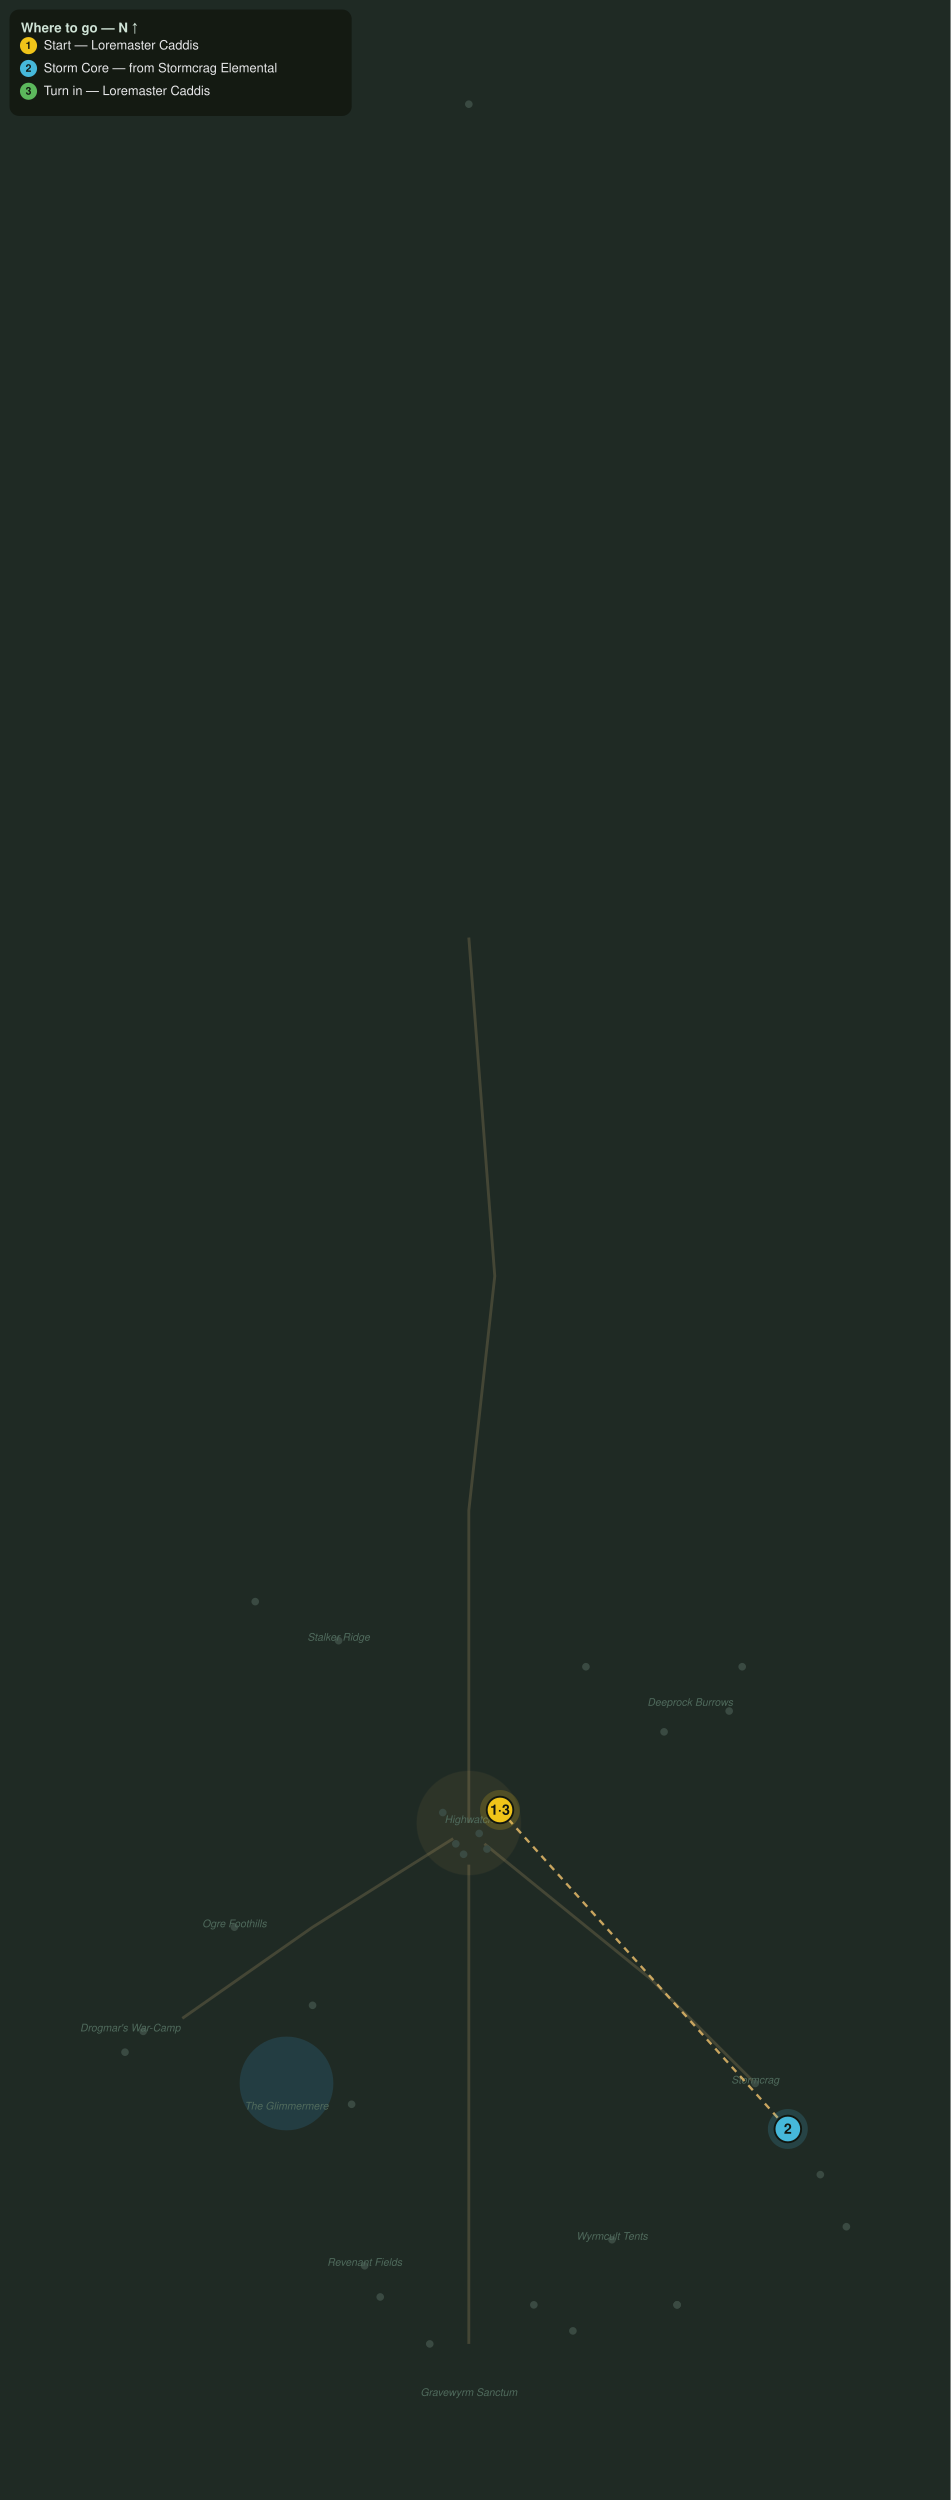
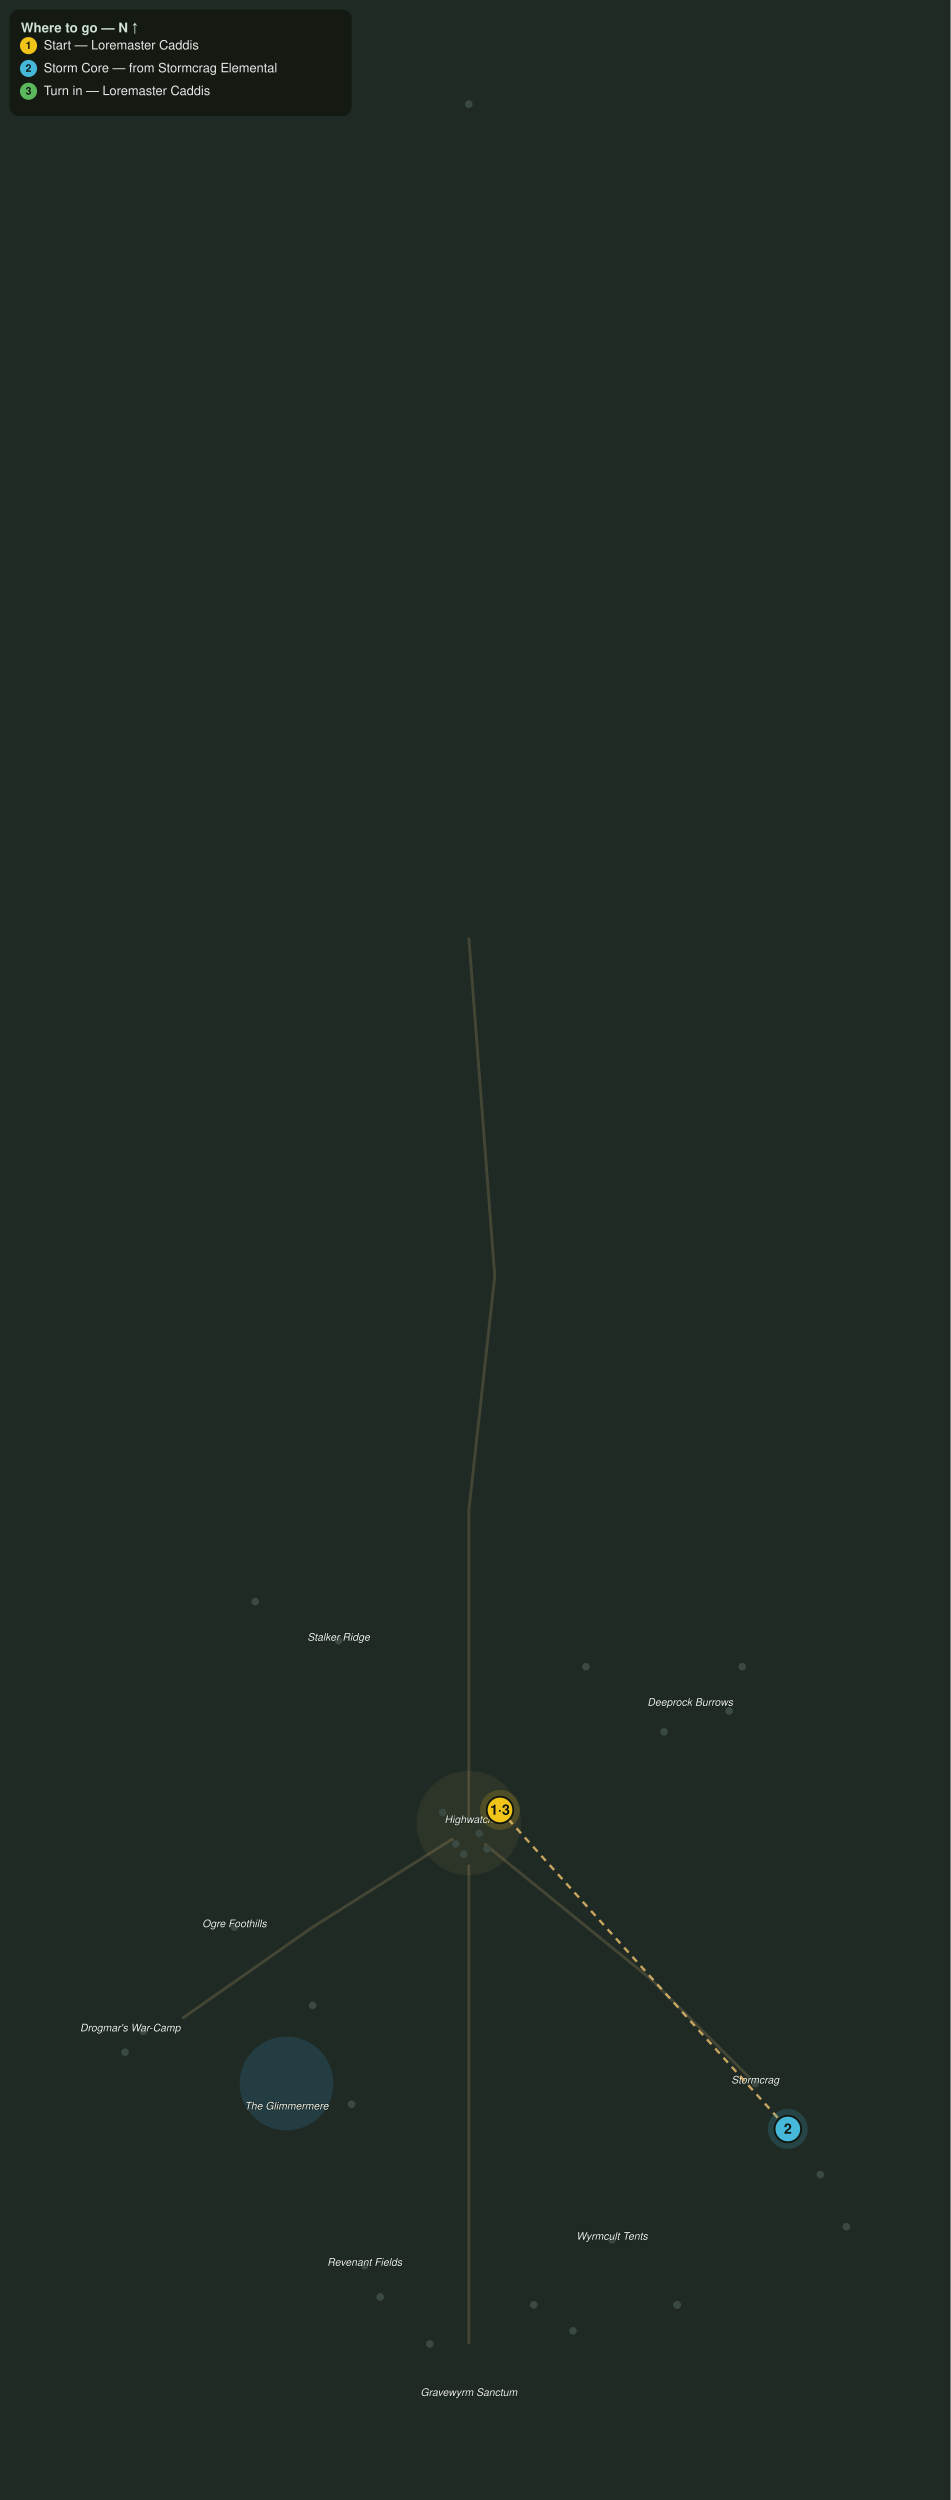
<svg xmlns="http://www.w3.org/2000/svg" viewBox="0 0 1000 2630" font-family="Segoe UI, Helvetica, Arial, sans-serif">
  <rect width="1000" height="2630" fill="#1f2a24" />
  <circle cx="301.4" cy="2191.8" r="49.3" fill="#2f6f8f" opacity="0.28" />
  <path d="M493.2 986.3 L520.5 1342.5 L493.2 1589.0 L493.2 1917.8" fill="none" stroke="#8a7a55" stroke-width="3" opacity="0.35" />
  <path d="M476.7 1934.2 L328.8 2027.4 L191.8 2123.3" fill="none" stroke="#8a7a55" stroke-width="3" opacity="0.35" />
  <path d="M509.6 1939.7 L684.9 2082.2 L794.5 2191.8" fill="none" stroke="#8a7a55" stroke-width="3" opacity="0.35" />
  <path d="M493.2 1961.6 L493.2 2246.6 L493.2 2465.8" fill="none" stroke="#8a7a55" stroke-width="3" opacity="0.35" />
  <circle cx="493.2" cy="1917.8" r="54.8" fill="#caa15a" opacity="0.08" stroke="#caa15a" stroke-width="1" stroke-opacity="0.3" />
  <circle cx="356.2" cy="1726.0" r="4" fill="#3a4a42" />
  <circle cx="616.4" cy="1753.4" r="4" fill="#3a4a42" />
  <circle cx="268.5" cy="1684.9" r="4" fill="#3a4a42" />
  <circle cx="698.6" cy="1821.9" r="4" fill="#3a4a42" />
  <circle cx="780.8" cy="1753.4" r="4" fill="#3a4a42" />
  <circle cx="767.1" cy="1800.0" r="4" fill="#3a4a42" />
  <circle cx="246.6" cy="2027.4" r="4" fill="#3a4a42" />
  <circle cx="328.8" cy="2109.6" r="4" fill="#3a4a42" />
  <circle cx="150.7" cy="2137.0" r="4" fill="#3a4a42" />
  <circle cx="131.5" cy="2158.9" r="4" fill="#3a4a42" />
  <circle cx="369.9" cy="2213.7" r="4" fill="#3a4a42" />
  <circle cx="794.5" cy="2191.8" r="4" fill="#3a4a42" />
  <circle cx="863.0" cy="2287.7" r="4" fill="#3a4a42" />
  <circle cx="890.4" cy="2342.5" r="4" fill="#3a4a42" />
  <circle cx="643.8" cy="2356.2" r="4" fill="#3a4a42" />
  <circle cx="561.6" cy="2424.7" r="4" fill="#3a4a42" />
  <circle cx="602.7" cy="2452.1" r="4" fill="#3a4a42" />
  <circle cx="383.6" cy="2383.6" r="4" fill="#3a4a42" />
  <circle cx="452.1" cy="2465.8" r="4" fill="#3a4a42" />
  <circle cx="400.0" cy="2416.4" r="4" fill="#3a4a42" />
  <circle cx="712.3" cy="2424.7" r="4" fill="#3a4a42" />
  <circle cx="712.3" cy="2424.7" r="4" fill="#3a4a42" />
  <circle cx="504.1" cy="1928.8" r="4" fill="#3a4a42" />
  <circle cx="465.8" cy="1906.8" r="4" fill="#3a4a42" />
  <circle cx="493.2" cy="109.6" r="4" fill="#3a4a42" />
  <circle cx="512.3" cy="1945.2" r="4" fill="#3a4a42" />
  <circle cx="479.5" cy="1939.7" r="4" fill="#3a4a42" />
  <circle cx="487.7" cy="1950.7" r="4" fill="#3a4a42" />
  <circle cx="526.0" cy="1904.1" r="4" fill="#3a4a42" />
-   <text x="493.2" y="1917.8" fill="#4f6a5c" font-size="11" font-style="italic" text-anchor="middle">Highwatch</text>
-   <text x="356.2" y="1726.0" fill="#4f6a5c" font-size="11" font-style="italic" text-anchor="middle">Stalker Ridge</text>
-   <text x="726.0" y="1794.5" fill="#4f6a5c" font-size="11" font-style="italic" text-anchor="middle">Deeprock Burrows</text>
-   <text x="246.6" y="2027.4" fill="#4f6a5c" font-size="11" font-style="italic" text-anchor="middle">Ogre Foothills</text>
-   <text x="137.0" y="2137.0" fill="#4f6a5c" font-size="11" font-style="italic" text-anchor="middle">Drogmar's War-Camp</text>
-   <text x="794.5" y="2191.8" fill="#4f6a5c" font-size="11" font-style="italic" text-anchor="middle">Stormcrag</text>
-   <text x="301.4" y="2219.2" fill="#4f6a5c" font-size="11" font-style="italic" text-anchor="middle">The Glimmermere</text>
-   <text x="643.8" y="2356.2" fill="#4f6a5c" font-size="11" font-style="italic" text-anchor="middle">Wyrmcult Tents</text>
-   <text x="383.6" y="2383.6" fill="#4f6a5c" font-size="11" font-style="italic" text-anchor="middle">Revenant Fields</text>
-   <text x="493.2" y="2520.5" fill="#4f6a5c" font-size="11" font-style="italic" text-anchor="middle">Gravewyrm Sanctum</text>
+   <text x="493.2" y="1917.8" fill="#eef4ee" font-size="11" font-style="italic" text-anchor="middle" stroke="#10160f" stroke-width="0.8" paint-order="stroke">Highwatch</text>
+   <text x="356.2" y="1726.0" fill="#eef4ee" font-size="11" font-style="italic" text-anchor="middle" stroke="#10160f" stroke-width="0.8" paint-order="stroke">Stalker Ridge</text>
+   <text x="726.0" y="1794.5" fill="#eef4ee" font-size="11" font-style="italic" text-anchor="middle" stroke="#10160f" stroke-width="0.8" paint-order="stroke">Deeprock Burrows</text>
+   <text x="246.6" y="2027.4" fill="#eef4ee" font-size="11" font-style="italic" text-anchor="middle" stroke="#10160f" stroke-width="0.8" paint-order="stroke">Ogre Foothills</text>
+   <text x="137.0" y="2137.0" fill="#eef4ee" font-size="11" font-style="italic" text-anchor="middle" stroke="#10160f" stroke-width="0.8" paint-order="stroke">Drogmar's War-Camp</text>
+   <text x="794.5" y="2191.8" fill="#eef4ee" font-size="11" font-style="italic" text-anchor="middle" stroke="#10160f" stroke-width="0.8" paint-order="stroke">Stormcrag</text>
+   <text x="301.4" y="2219.2" fill="#eef4ee" font-size="11" font-style="italic" text-anchor="middle" stroke="#10160f" stroke-width="0.8" paint-order="stroke">The Glimmermere</text>
+   <text x="643.8" y="2356.2" fill="#eef4ee" font-size="11" font-style="italic" text-anchor="middle" stroke="#10160f" stroke-width="0.8" paint-order="stroke">Wyrmcult Tents</text>
+   <text x="383.6" y="2383.6" fill="#eef4ee" font-size="11" font-style="italic" text-anchor="middle" stroke="#10160f" stroke-width="0.8" paint-order="stroke">Revenant Fields</text>
+   <text x="493.2" y="2520.5" fill="#eef4ee" font-size="11" font-style="italic" text-anchor="middle" stroke="#10160f" stroke-width="0.8" paint-order="stroke">Gravewyrm Sanctum</text>
  <path d="M526.0 1904.1 L828.8 2239.7" fill="none" stroke="#e6bb6a" stroke-width="2.5" stroke-dasharray="7 6" opacity="0.85" />
  <g class="qstep" data-keys="giver,turnin" data-steps="1,3">
    <circle cx="526.0" cy="1904.1" r="21" fill="#f0c419" opacity="0.18" />
    <circle cx="526.0" cy="1904.1" r="14" fill="#f0c419" stroke="#11160f" stroke-width="2" />
    <text x="526.0" y="1909.1" fill="#11160f" font-size="15" font-weight="bold" text-anchor="middle">1·3</text>
  </g>
  <g class="qstep" data-keys="storm_core" data-steps="2">
    <circle cx="828.8" cy="2239.7" r="21" fill="#46b8da" opacity="0.18" />
    <circle cx="828.8" cy="2239.7" r="14" fill="#46b8da" stroke="#11160f" stroke-width="2" />
    <text x="828.8" y="2244.7" fill="#11160f" font-size="15" font-weight="bold" text-anchor="middle">2</text>
  </g>
  <rect x="10" y="10" width="360" height="112" rx="10" fill="#11160f" opacity="0.82" />
  <text x="22" y="34" fill="#cfe3d6" font-size="14" font-weight="bold">Where to go — N ↑</text>
  <circle cx="30" cy="48" r="9" fill="#f0c419" />
  <text x="30" y="51.5" fill="#11160f" font-size="11" font-weight="bold" text-anchor="middle">1</text>
  <text x="46" y="52" fill="#e8e8ea" font-size="13.5">Start — Loremaster Caddis</text>
  <circle cx="30" cy="72" r="9" fill="#46b8da" />
  <text x="30" y="75.5" fill="#11160f" font-size="11" font-weight="bold" text-anchor="middle">2</text>
  <text x="46" y="76" fill="#e8e8ea" font-size="13.5">Storm Core — from Stormcrag Elemental</text>
  <circle cx="30" cy="96" r="9" fill="#5cb85c" />
  <text x="30" y="99.5" fill="#11160f" font-size="11" font-weight="bold" text-anchor="middle">3</text>
  <text x="46" y="100" fill="#e8e8ea" font-size="13.5">Turn in — Loremaster Caddis</text>
</svg>
